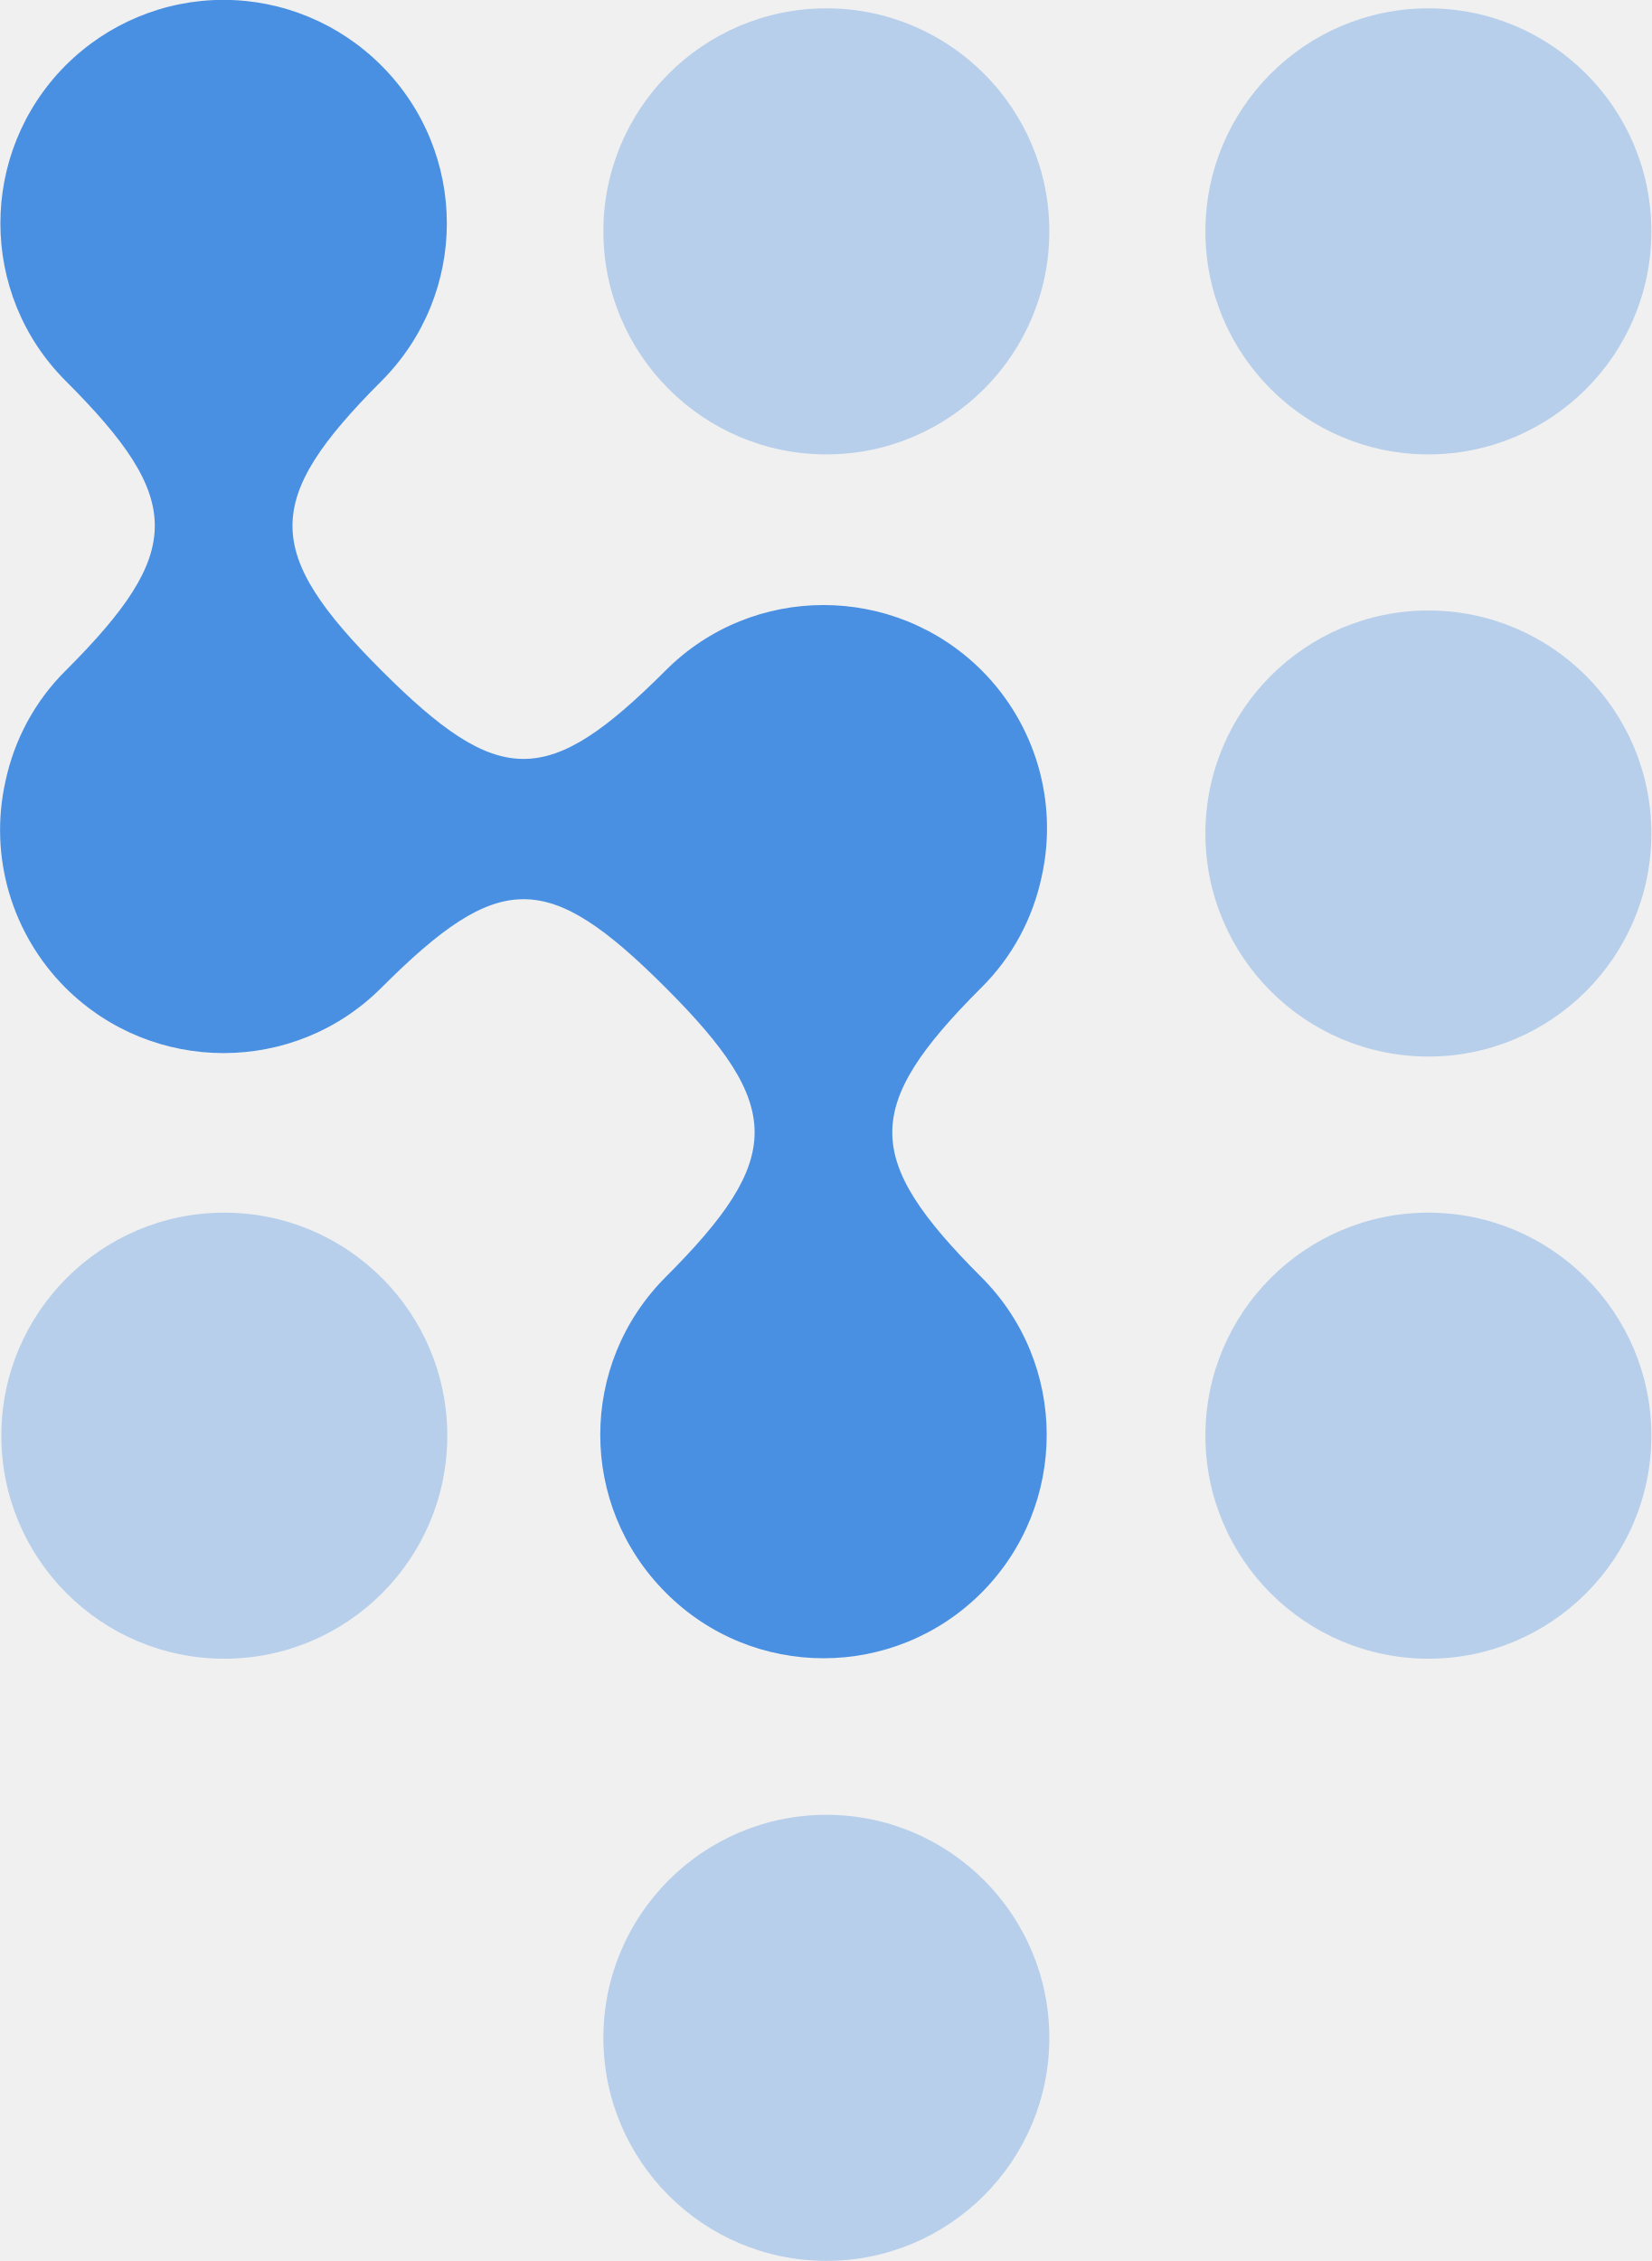
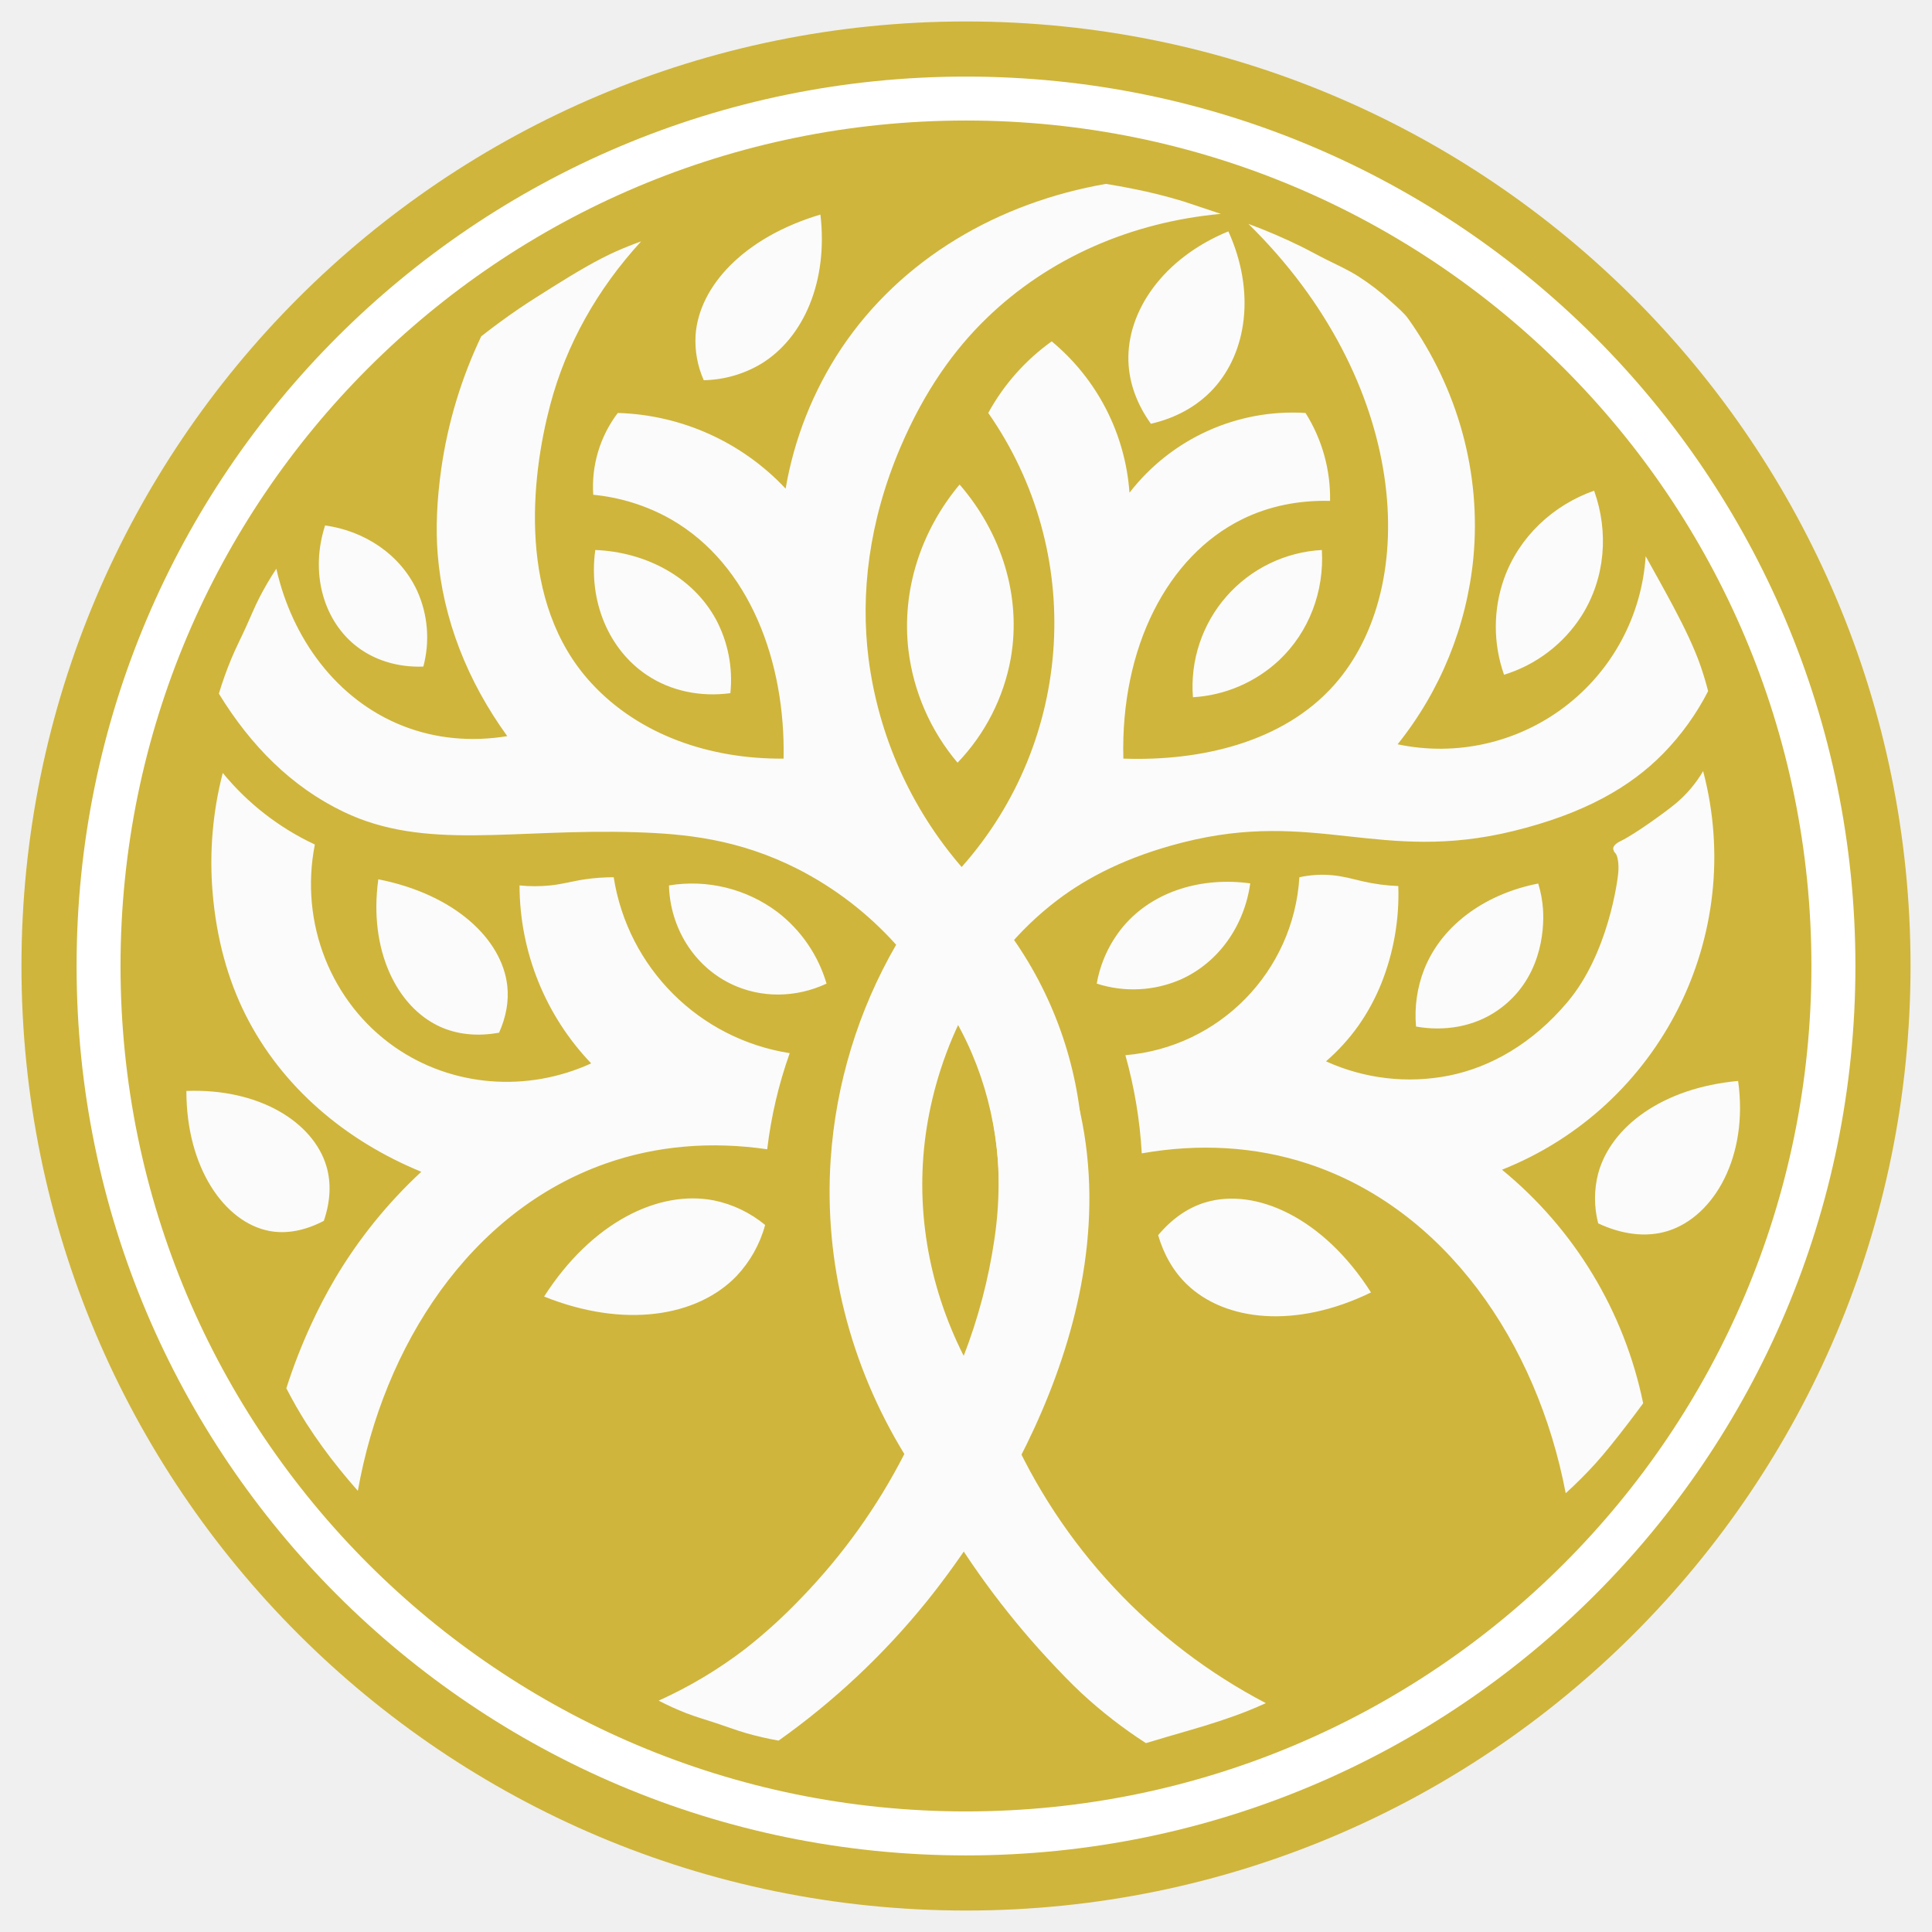
- <svg xmlns="http://www.w3.org/2000/svg" version="1.1" id="Layer_1" x="0px" y="0px" viewBox="443 143.1 370.3 506.9" style="enable-background:new 443 143.1 370.3 506.9;" xml:space="preserve">
-   <style type="text/css">
- 	.st0{fill:#4A90E2;}
- 	.st1{fill:#B7CFEA;}
- </style>
-   <g transform="translate(-233.7 -345.73)">
-     <path class="st0" d="M826,845.9c-19.6-19.6-19.6-51.2,0-70.8c26.6-26.6,26.5-38.3,0-64.8c-26.5-26.5-37.3-26.5-63.8,0   c-19.5,19.5-51.2,19.5-70.8,0c-12.1-12.1-17.2-29.5-13.5-46.2c2-9.5,6.7-18.2,13.6-25c26.6-26.6,26.5-38.3,0-64.8   c-19.6-19.5-19.6-51.2-0.1-70.8c0,0,0,0,0,0c9.4-9.4,22.1-14.7,35.4-14.7c13.3,0,26,5.3,35.4,14.7c19.6,19.6,19.6,51.2,0,70.8   c-26.6,26.6-26.5,38.3,0,64.8c26.5,26.5,37.3,26.5,63.8,0c19.5-19.5,51.2-19.5,70.8,0c12.1,12.1,17.2,29.5,13.5,46.2   c-2,9.5-6.7,18.2-13.6,25c-26.6,26.6-26.5,38.3,0,64.8c19.6,19.5,19.6,51.2,0.1,70.8c0,0,0,0,0,0   C877.2,865.5,845.5,865.5,826,845.9L826,845.9z" />
-     <path class="st1" d="M727,760.7c27.6,0,50,22.4,50,50s-22.4,50-50,50s-50-22.4-50-50S699.4,760.7,727,760.7z" />
-     <path class="st1" d="M862,490.7c27.6,0,50,22.4,50,50c0,27.6-22.4,50-50,50s-50-22.4-50-50C812,513.1,834.4,490.7,862,490.7z" />
-     <path class="st1" d="M997,490.7c27.6,0,50,22.4,50,50c0,27.6-22.4,50-50,50s-50-22.4-50-50C947,513.1,969.4,490.7,997,490.7z" />
-     <path class="st1" d="M997,625.7c27.6,0,50,22.4,50,50c0,27.6-22.4,50-50,50s-50-22.4-50-50C947,648.1,969.4,625.7,997,625.7z" />
-     <path class="st1" d="M997,760.7c27.6,0,50,22.4,50,50s-22.4,50-50,50s-50-22.4-50-50S969.4,760.7,997,760.7z" />
-     <path class="st1" d="M862,895.7c27.6,0,50,22.4,50,50s-22.4,50-50,50s-50-22.4-50-50S834.4,895.7,862,895.7z" />
+ <svg xmlns="http://www.w3.org/2000/svg" id="Agrupar_2_copiar" data-name="Agrupar 2 copiar" width="200.016" height="200.016" viewBox="0 0 1080 1080">
+   <defs>
+     <style>
+       .cls-1 {
+         fill: #cfb53b;
+       }
+ 
+       .cls-2 {
+         fill: #fff;
+       }
+ 
+       .cls-3 {
+         fill: #fbfbfb;
+         fill-rule: evenodd;
+       }
+     </style>
+   </defs>
+   <circle id="Elipse_1" data-name="Elipse 1" class="cls-1" cx="540" cy="540" r="528" />
+   <circle id="Elipse_1_copiar" data-name="Elipse 1 copiar" class="cls-2" cx="540.001" cy="540.001" r="497.189" />
+   <circle id="Elipse_1_copiar_2" data-name="Elipse 1 copiar 2" class="cls-1" cx="539.983" cy="539.983" r="472.608" />
+   <g id="Agrupar_3" data-name="Agrupar 3">
+     <path id="Forma_6" data-name="Forma 6" class="cls-3" d="M505.531,812.815c-30.309-49.606-45.015-106.855-41.19-164.645a277.166,277.166,0,0,1,36.613-120.053,190.012,190.012,0,0,0-54.92-42.3c-33.29-16.89-63.192-19.717-90.389-20.58-69.113-2.193-117.835,10.537-163.616-11.434-29.042-13.938-51.92-36.992-69.68-66.052a206.785,206.785,0,0,1,6.984-19.556c2.447-5.9,5.553-11.9,8.381-18.158,2.387-5.281,4.755-10.994,6.984-15.365a171.3,171.3,0,0,1,9.778-16.762c8.747,38.885,33.657,73.271,70.734,87.872,18.379,7.237,38.383,9.008,58.353,5.716-22.261-30.722-35.975-65.378-38.9-101.759-1.121-13.931-.533-29.729,2.006-47.7A256.282,256.282,0,0,1,269.016,188c6.853-5.377,13.746-10.431,20.952-15.365,5.08-3.478,12.813-8.354,19.556-12.572,12.336-7.715,24.174-14.8,34.92-19.555,4.621-2.044,9.224-3.886,13.969-5.587-24.475,26.658-41.883,57.623-50.823,91.347-10.8,40.752-18.493,110.494,22.883,155.5,26.9,29.256,66.615,42.657,107.552,42.305,1.106-53.529-18.609-108.317-62.929-133.774a109.415,109.415,0,0,0-43.479-13.721,68.254,68.254,0,0,1,13.73-45.734,134.01,134.01,0,0,1,93.822,42.3,203.952,203.952,0,0,1,30.99-78.162c33.7-50.531,88.224-81.787,148.063-92.19,5.2,0.836,10.24,1.751,15.365,2.793a284.641,284.641,0,0,1,27.937,6.984c1.735,0.549,5.558,1.848,8.381,2.794,4.188,1.4,8.369,2.8,12.571,4.191-49.745,4.569-96.048,24.38-131.3,58.666-17.4,16.923-34.226,39.824-47.933,72.057-17.667,41.545-22.273,81.886-17.718,117.911a221.321,221.321,0,0,0,52.043,116.479,205.262,205.262,0,0,0,14.874-253.827,119.816,119.816,0,0,1,35.469-40.018,121.028,121.028,0,0,1,43.479,84.609,115.376,115.376,0,0,1,98.4-44.591,89.217,89.217,0,0,1,13.73,49.164c-17.624-.429-34.256,2.91-49.2,10.291-41.6,20.546-67.976,71.44-66.362,133.774,42.768,1.519,89.165-8.86,117.849-41.162,49.189-55.393,41.529-170.023-47.964-257.766a308.194,308.194,0,0,1,29.334,12.571c4.8,2.355,9.115,4.82,13.9,7.2,6.537,3.252,12.26,5.8,18.227,9.562a131.4,131.4,0,0,1,18.158,13.968c3.521,3.2,7.409,6.442,9.778,9.778,27.664,38.946,40.908,86.261,36.37,133.8a197.1,197.1,0,0,1-42.334,104.046A115.127,115.127,0,0,0,919.937,310.921q3.5,6.266,6.984,12.571c2.849,5.159,6.128,11.124,8.381,15.365,6.342,11.941,11.917,23.5,15.365,33.524,1.589,4.622,2.974,9.236,4.19,13.968a143.846,143.846,0,0,1-25.143,34.921c-18.5,18.861-44.444,33.684-83.809,43.3-74.162,18.119-110.689-12.464-184.768,6.377-31.069,7.9-53.2,19.482-69.794,32.015-45.339,34.247-66.6,85.491-73.227,126.913-7.006,43.794.544,88.426,20.6,128.057a301.106,301.106,0,0,0,17.163-65.171,213.576,213.576,0,0,0,2.288-36.588,196.784,196.784,0,0,0-4.577-36.588A114.169,114.169,0,0,1,579.9,560.131a215.43,215.43,0,0,1,19.451,44.591c37.847,123.3-45.75,246.312-81.236,290.415a415.872,415.872,0,0,1-82.878,77.879,180.456,180.456,0,0,1-18.159-4.191c-5.1-1.456-12.879-4.306-16.762-5.587-5.786-1.909-11.615-3.573-16.761-5.587a156.911,156.911,0,0,1-15.366-6.984,245.467,245.467,0,0,0,48.482-28.983,295.176,295.176,0,0,0,31.65-28.833A334.682,334.682,0,0,0,505.531,812.815Zm-64.074-224.1a118.091,118.091,0,0,1-98.4-98.329,111.269,111.269,0,0,0-16.018,1.143c-6.48.943-12.47,2.72-19.451,3.43a84.635,84.635,0,0,1-17.162,0,144.178,144.178,0,0,0,40.045,99.473c-35.953,16.441-77.863,13.157-109.84-9.147-35.383-24.68-53.329-69.1-44.622-113.193a147.138,147.138,0,0,1-51.487-40.018,200.148,200.148,0,0,0-5.721,66.315c2.165,26.629,8.764,49.509,18.306,68.6,20.341,40.7,56.157,70.736,98.4,88.039a266.954,266.954,0,0,0-48.055,59.455,283.064,283.064,0,0,0-13.5,25.844,309.218,309.218,0,0,0-13.888,35.734c3.438,6.7,7.146,13.192,11.175,19.556a285.868,285.868,0,0,0,18.73,25.864c3.285,4.08,6.59,7.989,10.071,11.913,14.4-81.244,62.67-156.185,138.443-182.939,28.549-10.08,59.188-12.551,90.39-8A247.6,247.6,0,0,1,441.457,588.715ZM629.1,589.859a256.529,256.529,0,0,1,9.154,54.881c31.814-5.607,63.241-3.926,92.677,5.717,76.78,25.152,128.226,99.91,144.307,184.273Q884,826.794,892,817.968c5.11-5.637,12.016-14.324,18.159-22.349,2.836-3.706,5.6-7.388,8.381-11.175a227.916,227.916,0,0,0-78.913-130.557A188.162,188.162,0,0,0,952.063,431.048,69.332,69.332,0,0,1,936.7,449.206c-5.934,4.9-22.578,16.954-30.73,20.953-0.917.45-4.093,1.961-4.19,4.19a4.307,4.307,0,0,0,1.4,2.794c1.016,1.273,1.944,5.6,1.4,11.174-0.339,3.452-5.388,44.591-28.331,71.814-19.583,23.236-42.955,36.486-66.362,41.161a113.09,113.09,0,0,1-68.649-8,112.3,112.3,0,0,0,18.076-19.866,116.464,116.464,0,0,0,12.816-23.582,134.368,134.368,0,0,0,9.53-54.539,106.777,106.777,0,0,1-19.828-2.63c-6.223-1.442-10.8-2.836-17.162-3.43a59.854,59.854,0,0,0-18.307,1.144A106.4,106.4,0,0,1,629.1,589.859ZM458.62,119.935c-42.868,12.8-67.909,40.127-69.794,67.459a54.128,54.128,0,0,0,4.576,25.154,65.1,65.1,0,0,0,32.037-9.147C449.334,188.838,462.994,157.169,458.62,119.935Zm77.8,150.924c-21.589,25.826-32.545,59.063-28.6,92.613a119.714,119.714,0,0,0,27.46,62.885,113.38,113.38,0,0,0,29.748-58.312C571.174,332.925,559.574,297.573,536.423,270.859Zm106.942-33.97c-7.68-10.7-12.171-22.583-12.571-34.921-0.907-27.909,19.212-57.555,55.873-72.635,15.242,33.531,10.423,67.535-8.381,88C669.2,227.226,657.063,233.743,643.365,236.889Zm95.575,70.558a76.489,76.489,0,0,0-72.082,82.322,77.338,77.338,0,0,0,48.055-20.58C731.864,353.262,740.273,330.506,738.94,307.447Zm101.831,69.745a80.7,80.7,0,0,1,0-53.738c8.357-23.279,27.2-40.956,50.343-49.165,8.29,23.07,6.256,48.838-6.865,69.746A79.025,79.025,0,0,1,840.771,377.192ZM181.732,293.727c-8.427,25.992-1.125,51.866,16.018,66.315,10.813,9.113,24.793,13.118,38.9,12.577a63.175,63.175,0,0,0-3.433-42.305C223.763,309.824,203.722,296.774,181.732,293.727Zm226.545,93.756c-16.424,2.2-33.159-1-46.911-10.291-21.07-14.228-32.561-41.083-28.6-69.745,28.041,1.137,54.452,14.854,67.505,38.875A71.8,71.8,0,0,1,408.277,387.483ZM211.48,491.529c-5.494,39.638,10.39,71.321,34.325,82.322,9.963,4.58,21.314,5.576,33.181,3.431,3.939-8.807,5.554-17.644,4.577-26.3C280.643,525.127,254.455,500.007,211.48,491.529Zm250.572,58.312a78.374,78.374,0,0,0-27.46-40.018,79.462,79.462,0,0,0-60.64-14.864c0.66,23.677,13.921,44.853,34.325,54.882C425.281,558.2,445.091,557.8,462.052,549.841Zm151.03,0a66.349,66.349,0,0,0,46.911-2.287c21.456-9.573,35.651-30.336,38.9-53.738-26.313-3.645-53.837,3.82-70.938,24.011A68.532,68.532,0,0,0,613.082,549.841Zm246.791-55.936c-27.934,5.4-53.37,21.969-63.725,47.932a70.484,70.484,0,0,0-4.576,32.014c15.845,2.806,32.432.17,45.766-9.147,24.023-16.783,26.054-44.156,25.208-56.527A62.723,62.723,0,0,0,859.873,493.905ZM104.19,609.841c-0.034,43.189,21.508,73.365,46.1,78.222,9.784,1.933,20.238-.122,30.73-5.587,3.659-10.718,4.271-21.169,1.4-30.73C175.105,627.438,145.126,608.309,104.19,609.841Zm867.429-5.587c-42.528,3.9-71.156,25.716-78.222,51.683a55.656,55.656,0,0,0,0,27.936c12.85,6.011,26.58,8.168,39.111,4.19C958.3,679.877,977.512,646.273,971.619,604.254ZM766.4,722.489c-26.5-41.727-64.531-58.862-92.677-50.308-9.931,3.018-18.757,9.275-26.316,18.294,3.188,10.887,8.509,20.186,16.018,27.441C684.756,738.524,724.237,743.02,766.4,722.489Zm-462.243,2.287c26.54-41.429,63.987-59.8,94.966-53.738a65.8,65.8,0,0,1,28.6,13.72,67.283,67.283,0,0,1-16.018,28.584C389.68,736.186,348.765,742.72,304.157,724.776Z" />
+     <path id="Forma_7" data-name="Forma 7" class="cls-3" d="M521.549,839.112a465.831,465.831,0,0,0,64.073,88.04c6.424,6.946,13.46,14.244,18.917,19.3a260.664,260.664,0,0,0,36.032,27.963c7.963-2.393,16.041-4.773,23.746-6.984,6.243-1.792,12.161-3.6,18.159-5.588,5.369-1.778,10.509-3.632,15.365-5.587,3.322-1.337,6.528-2.711,9.778-4.191A317.258,317.258,0,0,1,563.883,797.951,33.689,33.689,0,0,0,521.549,839.112Zm83.524-202.375a215.794,215.794,0,0,0-41.19-115.48c-5.215-13.079-18.162-20.823-30.893-19.438-14.923,1.625-27,15.482-26.315,32.015a182.716,182.716,0,0,1,27.46,36.587c18.244,32.036,26.106,68.7,24.027,106.333,0.343,12.5,4.172,20.542,9.153,21.724,3.668,0.871,9.63-3.37,17.163-13.72C594.445,671.064,601.226,654.852,605.073,636.737Z" />
  </g>
</svg>
